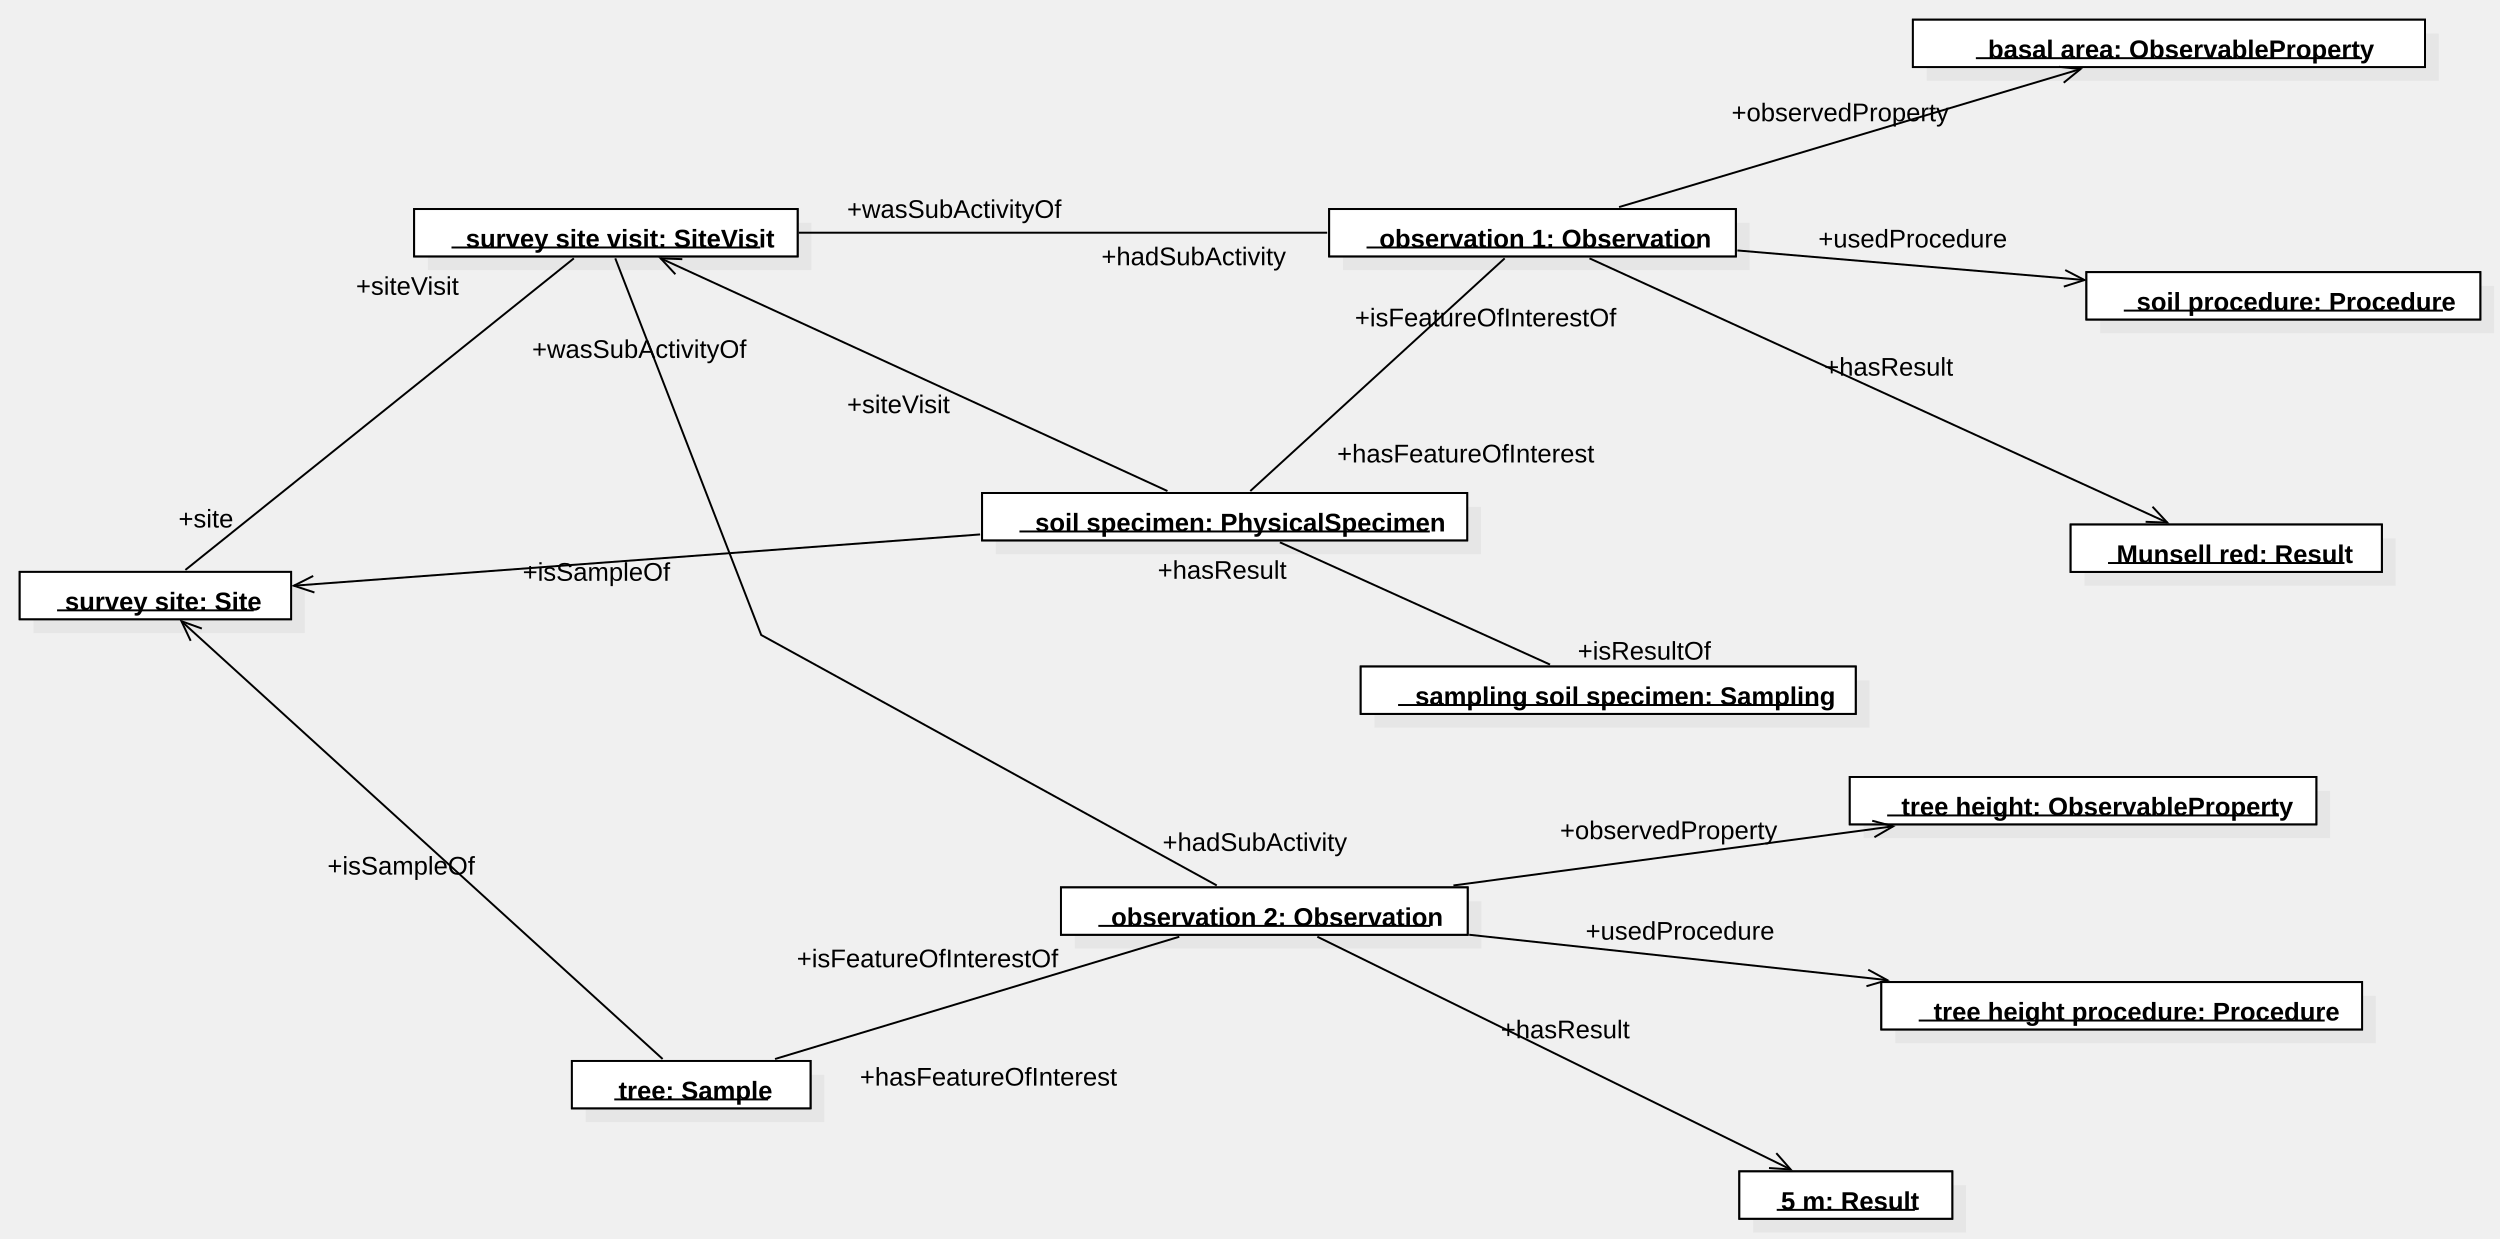
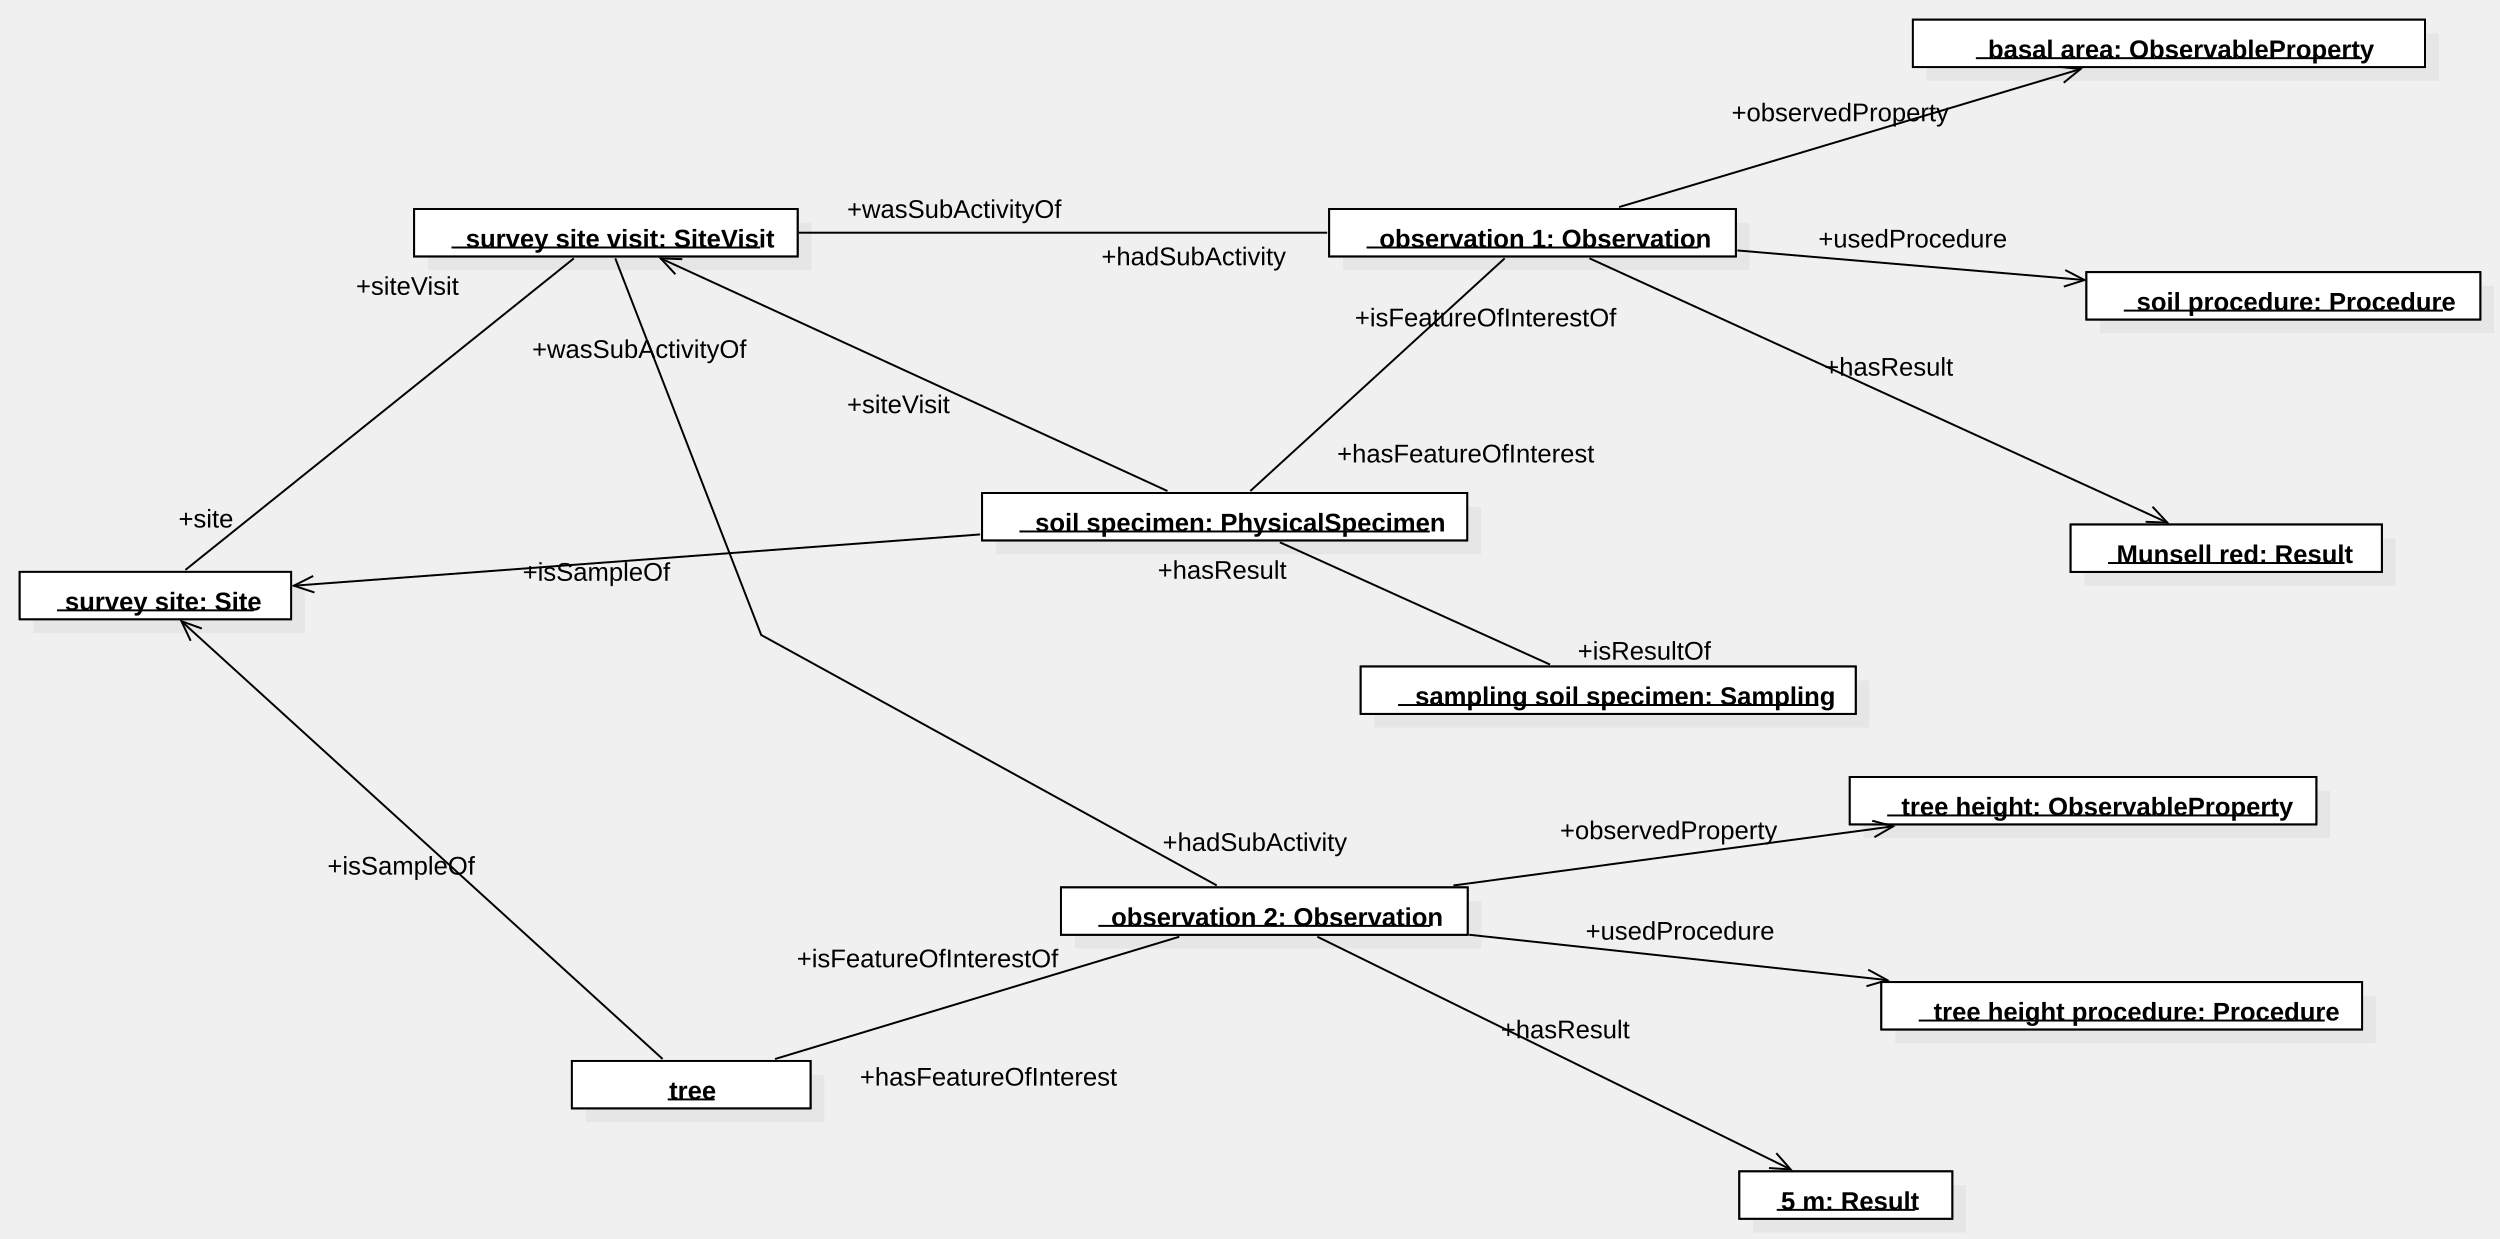
<svg xmlns="http://www.w3.org/2000/svg" height="628" version="1.1" width="1267.709">
  <defs />
  <g>
    <g transform="translate(-174,-70) scale(1,1)">
      <rect fill="#C0C0C0" height="24" opacity="0.2" stroke="none" width="137.604" x="191" y="367" />
    </g>
    <g transform="translate(-174,-70) scale(1,1)">
      <rect fill="#ffffff" height="24" stroke="none" width="137.604" x="184" y="360" />
    </g>
    <g transform="translate(-174,-70) scale(1,1)">
      <path d="M 184 360 L 321.604 360 L 321.604 384 L 184 384 L 184 360 Z Z" fill="none" stroke="#000000" stroke-miterlimit="10" />
    </g>
    <g transform="translate(-174,-70) scale(1,1)">
      <rect fill="#ffffff" height="24" stroke="none" width="137.604" x="184" y="360" />
    </g>
    <g transform="translate(-174,-70) scale(1,1)">
      <path d="M 184 360 L 321.604 360 L 321.604 384 L 184 384 L 184 360 Z Z" fill="none" stroke="#000000" stroke-miterlimit="10" />
    </g>
    <g transform="translate(-174,-70) scale(1,1)">
      <g>
        <path fill="none" stroke="none" />
        <text fill="#000000" font-family="Arial" font-size="13px" font-style="normal" font-weight="bold" stroke="none" text-decoration="none" x="206.924" y="379.5">survey site: Site</text>
        <path d="M 302.659 379.5 L 202.944 379.5" fill="none" stroke="#000000" stroke-miterlimit="10" />
      </g>
    </g>
    <g transform="translate(-174,-70) scale(1,1)">
      <rect fill="#C0C0C0" height="24" opacity="0.2" stroke="none" width="245.977" x="679" y="327" />
    </g>
    <g transform="translate(-174,-70) scale(1,1)">
      <rect fill="#ffffff" height="24" stroke="none" width="245.977" x="672" y="320" />
    </g>
    <g transform="translate(-174,-70) scale(1,1)">
      <path d="M 672 320 L 917.977 320 L 917.977 344 L 672 344 L 672 320 Z Z" fill="none" stroke="#000000" stroke-miterlimit="10" />
    </g>
    <g transform="translate(-174,-70) scale(1,1)">
      <rect fill="#ffffff" height="24" stroke="none" width="245.977" x="672" y="320" />
    </g>
    <g transform="translate(-174,-70) scale(1,1)">
      <path d="M 672 320 L 917.977 320 L 917.977 344 L 672 344 L 672 320 Z Z" fill="none" stroke="#000000" stroke-miterlimit="10" />
    </g>
    <g transform="translate(-174,-70) scale(1,1)">
      <g>
        <path fill="none" stroke="none" />
        <text fill="#000000" font-family="Arial" font-size="13px" font-style="normal" font-weight="bold" stroke="none" text-decoration="none" x="698.891" y="339.5">soil specimen: PhysicalSpecimen</text>
        <path d="M 899.033 339.5 L 690.944 339.5" fill="none" stroke="#000000" stroke-miterlimit="10" />
      </g>
    </g>
    <g transform="translate(-174,-70) scale(1,1)">
      <rect fill="#C0C0C0" height="24" opacity="0.2" stroke="none" width="120.992" x="471" y="615" />
    </g>
    <g transform="translate(-174,-70) scale(1,1)">
      <rect fill="#ffffff" height="24" stroke="none" width="120.992" x="464" y="608" />
    </g>
    <g transform="translate(-174,-70) scale(1,1)">
      <path d="M 464 608 L 584.992 608 L 584.992 632 L 464 632 L 464 608 Z Z" fill="none" stroke="#000000" stroke-miterlimit="10" />
    </g>
    <g transform="translate(-174,-70) scale(1,1)">
      <rect fill="#ffffff" height="24" stroke="none" width="120.992" x="464" y="608" />
    </g>
    <g transform="translate(-174,-70) scale(1,1)">
      <path d="M 464 608 L 584.992 608 L 584.992 632 L 464 632 L 464 608 Z Z" fill="none" stroke="#000000" stroke-miterlimit="10" />
    </g>
    <g transform="translate(-174,-70) scale(1,1)">
      <g>
        <path fill="none" stroke="none" />
-         <text fill="#000000" font-family="Arial" font-size="13px" font-style="normal" font-weight="bold" stroke="none" text-decoration="none" x="487.645" y="627.5">tree: Sample</text>
-         <path d="M 563.512 627.5 L 485.48 627.5" fill="none" stroke="#000000" stroke-miterlimit="10" />
+         <text fill="#000000" font-family="Arial" font-size="13px" font-style="normal" font-weight="bold" stroke="none" text-decoration="none" x="513.295" y="627.5">tree</text>
+         <path d="M 536.42 627.5 L 512.572 627.5" fill="none" stroke="#000000" stroke-miterlimit="10" />
      </g>
    </g>
    <g transform="translate(-174,-70) scale(1,1)">
      <rect fill="#C0C0C0" height="24" opacity="0.2" stroke="none" width="194.447" x="391" y="183" />
    </g>
    <g transform="translate(-174,-70) scale(1,1)">
      <rect fill="#ffffff" height="24" stroke="none" width="194.447" x="384" y="176" />
    </g>
    <g transform="translate(-174,-70) scale(1,1)">
      <path d="M 384 176 L 578.447 176 L 578.447 200 L 384 200 L 384 176 Z Z" fill="none" stroke="#000000" stroke-miterlimit="10" />
    </g>
    <g transform="translate(-174,-70) scale(1,1)">
      <rect fill="#ffffff" height="24" stroke="none" width="194.447" x="384" y="176" />
    </g>
    <g transform="translate(-174,-70) scale(1,1)">
      <path d="M 384 176 L 578.447 176 L 578.447 200 L 384 200 L 384 176 Z Z" fill="none" stroke="#000000" stroke-miterlimit="10" />
    </g>
    <g transform="translate(-174,-70) scale(1,1)">
      <g>
        <path fill="none" stroke="none" />
        <text fill="#000000" font-family="Arial" font-size="13px" font-style="normal" font-weight="bold" stroke="none" text-decoration="none" x="410.184" y="195.5">survey site visit: SiteVisit</text>
        <path d="M 559.503 195.5 L 402.944 195.5" fill="none" stroke="#000000" stroke-miterlimit="10" />
      </g>
    </g>
    <g transform="translate(-174,-70) scale(1,1)">
      <path d="M 268 359 L 465 201" fill="none" stroke="#000000" stroke-miterlimit="10" />
    </g>
    <g transform="translate(-174,-70) scale(1,1)">
      <g>
        <path fill="none" stroke="none" />
        <text fill="#000000" font-family="Arial" font-size="13px" font-style="normal" font-weight="normal" stroke="none" text-decoration="none" x="264.506" y="337.5">+site</text>
      </g>
    </g>
    <g transform="translate(-174,-70) scale(1,1)">
      <g>
        <path fill="none" stroke="none" />
        <text fill="#000000" font-family="Arial" font-size="13px" font-style="normal" font-weight="normal" stroke="none" text-decoration="none" x="354.506" y="219.5">+siteVisit</text>
      </g>
    </g>
    <g transform="translate(-174,-70) scale(1,1)">
      <rect fill="#C0C0C0" height="24" opacity="0.2" stroke="none" width="206.209" x="855" y="183" />
    </g>
    <g transform="translate(-174,-70) scale(1,1)">
      <rect fill="#ffffff" height="24" stroke="none" width="206.209" x="848" y="176" />
    </g>
    <g transform="translate(-174,-70) scale(1,1)">
      <path d="M 848 176 L 1054.209 176 L 1054.209 200 L 848 200 L 848 176 Z Z" fill="none" stroke="#000000" stroke-miterlimit="10" />
    </g>
    <g transform="translate(-174,-70) scale(1,1)">
      <rect fill="#ffffff" height="24" stroke="none" width="206.209" x="848" y="176" />
    </g>
    <g transform="translate(-174,-70) scale(1,1)">
      <path d="M 848 176 L 1054.209 176 L 1054.209 200 L 848 200 L 848 176 Z Z" fill="none" stroke="#000000" stroke-miterlimit="10" />
    </g>
    <g transform="translate(-174,-70) scale(1,1)">
      <g>
        <path fill="none" stroke="none" />
        <text fill="#000000" font-family="Arial" font-size="13px" font-style="normal" font-weight="bold" stroke="none" text-decoration="none" x="873.422" y="195.5">observation 1: Observation</text>
        <path d="M 1035.265 195.5 L 866.944 195.5" fill="none" stroke="#000000" stroke-miterlimit="10" />
      </g>
    </g>
    <g transform="translate(-174,-70) scale(1,1)">
      <path d="M 937 201 L 808 319" fill="none" stroke="#000000" stroke-miterlimit="10" />
    </g>
    <g transform="translate(-174,-70) scale(1,1)">
      <g>
        <path fill="none" stroke="none" />
        <text fill="#000000" font-family="Arial" font-size="13px" font-style="normal" font-weight="normal" stroke="none" text-decoration="none" x="861.036" y="235.5">+isFeatureOfInterestOf</text>
      </g>
    </g>
    <g transform="translate(-174,-70) scale(1,1)">
      <g>
        <path fill="none" stroke="none" />
        <text fill="#000000" font-family="Arial" font-size="13px" font-style="normal" font-weight="normal" stroke="none" text-decoration="none" x="852.036" y="304.5">+hasFeatureOfInterest</text>
      </g>
    </g>
    <g transform="translate(-174,-70) scale(1,1)">
      <rect fill="#C0C0C0" height="24" opacity="0.2" stroke="none" width="259.675" x="1151" y="87" />
    </g>
    <g transform="translate(-174,-70) scale(1,1)">
      <rect fill="#ffffff" height="24" stroke="none" width="259.675" x="1144" y="80" />
    </g>
    <g transform="translate(-174,-70) scale(1,1)">
      <path d="M 1144 80 L 1403.675 80 L 1403.675 104 L 1144 104 L 1144 80 Z Z" fill="none" stroke="#000000" stroke-miterlimit="10" />
    </g>
    <g transform="translate(-174,-70) scale(1,1)">
      <rect fill="#ffffff" height="24" stroke="none" width="259.675" x="1144" y="80" />
    </g>
    <g transform="translate(-174,-70) scale(1,1)">
      <path d="M 1144 80 L 1403.675 80 L 1403.675 104 L 1144 104 L 1144 80 Z Z" fill="none" stroke="#000000" stroke-miterlimit="10" />
    </g>
    <g transform="translate(-174,-70) scale(1,1)">
      <g>
        <path fill="none" stroke="none" />
        <text fill="#000000" font-family="Arial" font-size="13px" font-style="normal" font-weight="bold" stroke="none" text-decoration="none" x="1182.066" y="99.5">basal area: ObservableProperty</text>
        <path d="M 1371.747 99.5 L 1175.928 99.5" fill="none" stroke="#000000" stroke-miterlimit="10" />
      </g>
    </g>
    <g transform="translate(-174,-70) scale(1,1)">
      <path d="M 995 175 L 1229 105" fill="none" stroke="#000000" stroke-miterlimit="10" />
    </g>
    <g transform="translate(-174,-70) scale(1,1)">
      <path d="M 1220.47 111.946 L 1229 105 L 1218.057 103.88" fill="none" stroke="#000000" stroke-miterlimit="10" />
    </g>
    <g transform="translate(-174,-70) scale(1,1)">
      <g>
        <path fill="none" stroke="none" />
        <text fill="#000000" font-family="Arial" font-size="13px" font-style="normal" font-weight="normal" stroke="none" text-decoration="none" x="1052.036" y="131.5">+observedProperty</text>
      </g>
    </g>
    <g transform="translate(-174,-70) scale(1,1)">
      <rect fill="#C0C0C0" height="24" opacity="0.2" stroke="none" width="199.709" x="1239" y="215" />
    </g>
    <g transform="translate(-174,-70) scale(1,1)">
      <rect fill="#ffffff" height="24" stroke="none" width="199.709" x="1232" y="208" />
    </g>
    <g transform="translate(-174,-70) scale(1,1)">
      <path d="M 1232 208 L 1431.709 208 L 1431.709 232 L 1232 232 L 1232 208 Z Z" fill="none" stroke="#000000" stroke-miterlimit="10" />
    </g>
    <g transform="translate(-174,-70) scale(1,1)">
      <rect fill="#ffffff" height="24" stroke="none" width="199.709" x="1232" y="208" />
    </g>
    <g transform="translate(-174,-70) scale(1,1)">
      <path d="M 1232 208 L 1431.709 208 L 1431.709 232 L 1232 232 L 1232 208 Z Z" fill="none" stroke="#000000" stroke-miterlimit="10" />
    </g>
    <g transform="translate(-174,-70) scale(1,1)">
      <g>
        <path fill="none" stroke="none" />
        <text fill="#000000" font-family="Arial" font-size="13px" font-style="normal" font-weight="bold" stroke="none" text-decoration="none" x="1257.425" y="227.5">soil procedure: Procedure</text>
        <path d="M 1412.765 227.5 L 1250.944 227.5" fill="none" stroke="#000000" stroke-miterlimit="10" />
      </g>
    </g>
    <g transform="translate(-174,-70) scale(1,1)">
      <path d="M 1055 197 L 1231 212" fill="none" stroke="#000000" stroke-miterlimit="10" />
    </g>
    <g transform="translate(-174,-70) scale(1,1)">
      <path d="M 1220.517 215.331 L 1231 212 L 1221.232 206.943" fill="none" stroke="#000000" stroke-miterlimit="10" />
    </g>
    <g transform="translate(-174,-70) scale(1,1)">
      <g>
        <path fill="none" stroke="none" />
        <text fill="#000000" font-family="Arial" font-size="13px" font-style="normal" font-weight="normal" stroke="none" text-decoration="none" x="1096.036" y="195.5">+usedProcedure</text>
      </g>
    </g>
    <g transform="translate(-174,-70) scale(1,1)">
      <rect fill="#C0C0C0" height="24" opacity="0.2" stroke="none" width="157.795" x="1231" y="343" />
    </g>
    <g transform="translate(-174,-70) scale(1,1)">
      <rect fill="#ffffff" height="24" stroke="none" width="157.795" x="1224" y="336" />
    </g>
    <g transform="translate(-174,-70) scale(1,1)">
      <path d="M 1224 336 L 1381.795 336 L 1381.795 360 L 1224 360 L 1224 336 Z Z" fill="none" stroke="#000000" stroke-miterlimit="10" />
    </g>
    <g transform="translate(-174,-70) scale(1,1)">
      <rect fill="#ffffff" height="24" stroke="none" width="157.795" x="1224" y="336" />
    </g>
    <g transform="translate(-174,-70) scale(1,1)">
      <path d="M 1224 336 L 1381.795 336 L 1381.795 360 L 1224 360 L 1224 336 Z Z" fill="none" stroke="#000000" stroke-miterlimit="10" />
    </g>
    <g transform="translate(-174,-70) scale(1,1)">
      <g>
        <path fill="none" stroke="none" />
        <text fill="#000000" font-family="Arial" font-size="13px" font-style="normal" font-weight="bold" stroke="none" text-decoration="none" x="1247.264" y="355.5">Munsell red: Result</text>
        <path d="M 1362.851 355.5 L 1242.944 355.5" fill="none" stroke="#000000" stroke-miterlimit="10" />
      </g>
    </g>
    <g transform="translate(-174,-70) scale(1,1)">
      <path d="M 980 201 L 1273 335" fill="none" stroke="#000000" stroke-miterlimit="10" />
    </g>
    <g transform="translate(-174,-70) scale(1,1)">
      <path d="M 1262.007 334.601 L 1273 335 L 1265.509 326.945" fill="none" stroke="#000000" stroke-miterlimit="10" />
    </g>
    <g transform="translate(-174,-70) scale(1,1)">
      <g>
        <path fill="none" stroke="none" />
        <text fill="#000000" font-family="Arial" font-size="13px" font-style="normal" font-weight="normal" stroke="none" text-decoration="none" x="1099.036" y="260.5">+hasResult</text>
      </g>
    </g>
    <g transform="translate(-174,-70) scale(1,1)">
      <path d="M 510 607 L 266 385" fill="none" stroke="#000000" stroke-miterlimit="10" />
    </g>
    <g transform="translate(-174,-70) scale(1,1)">
      <path d="M 276.35 388.726 L 266 385 L 270.684 394.953" fill="none" stroke="#000000" stroke-miterlimit="10" />
    </g>
    <g transform="translate(-174,-70) scale(1,1)">
      <g>
        <path fill="none" stroke="none" />
        <text fill="#000000" font-family="Arial" font-size="13px" font-style="normal" font-weight="normal" stroke="none" text-decoration="none" x="340.036" y="513.5">+isSampleOf</text>
      </g>
    </g>
    <g transform="translate(-174,-70) scale(1,1)">
      <rect fill="#C0C0C0" height="24" opacity="0.2" stroke="none" width="206.209" x="719" y="527" />
    </g>
    <g transform="translate(-174,-70) scale(1,1)">
      <rect fill="#ffffff" height="24" stroke="none" width="206.209" x="712" y="520" />
    </g>
    <g transform="translate(-174,-70) scale(1,1)">
      <path d="M 712 520 L 918.209 520 L 918.209 544 L 712 544 L 712 520 Z Z" fill="none" stroke="#000000" stroke-miterlimit="10" />
    </g>
    <g transform="translate(-174,-70) scale(1,1)">
      <rect fill="#ffffff" height="24" stroke="none" width="206.209" x="712" y="520" />
    </g>
    <g transform="translate(-174,-70) scale(1,1)">
      <path d="M 712 520 L 918.209 520 L 918.209 544 L 712 544 L 712 520 Z Z" fill="none" stroke="#000000" stroke-miterlimit="10" />
    </g>
    <g transform="translate(-174,-70) scale(1,1)">
      <g>
        <path fill="none" stroke="none" />
        <text fill="#000000" font-family="Arial" font-size="13px" font-style="normal" font-weight="bold" stroke="none" text-decoration="none" x="737.422" y="539.5">observation 2: Observation</text>
        <path d="M 899.265 539.5 L 730.944 539.5" fill="none" stroke="#000000" stroke-miterlimit="10" />
      </g>
    </g>
    <g transform="translate(-174,-70) scale(1,1)">
      <path d="M 766 319 L 509 201" fill="none" stroke="#000000" stroke-miterlimit="10" />
    </g>
    <g transform="translate(-174,-70) scale(1,1)">
      <path d="M 519.992 201.415 L 509 201 L 516.479 209.066" fill="none" stroke="#000000" stroke-miterlimit="10" />
    </g>
    <g transform="translate(-174,-70) scale(1,1)">
      <g>
        <path fill="none" stroke="none" />
        <text fill="#000000" font-family="Arial" font-size="13px" font-style="normal" font-weight="normal" stroke="none" text-decoration="none" x="603.506" y="279.5">+siteVisit</text>
      </g>
    </g>
    <g transform="translate(-174,-70) scale(1,1)">
      <path d="M 579 188 L 847 188" fill="none" stroke="#000000" stroke-miterlimit="10" />
    </g>
    <g transform="translate(-174,-70) scale(1,1)">
      <g>
        <path fill="none" stroke="none" />
        <text fill="#000000" font-family="Arial" font-size="13px" font-style="normal" font-weight="normal" stroke="none" text-decoration="none" x="603.506" y="180.5">+wasSubActivityOf</text>
      </g>
    </g>
    <g transform="translate(-174,-70) scale(1,1)">
      <g>
        <path fill="none" stroke="none" />
        <text fill="#000000" font-family="Arial" font-size="13px" font-style="normal" font-weight="normal" stroke="none" text-decoration="none" x="732.506" y="204.5">+hadSubActivity</text>
      </g>
    </g>
    <g transform="translate(-174,-70) scale(1,1)">
      <path d="M 486 201 L 560 392 L 791 519" fill="none" stroke="#000000" stroke-miterlimit="10" />
    </g>
    <g transform="translate(-174,-70) scale(1,1)">
      <g>
        <path fill="none" stroke="none" />
        <text fill="#000000" font-family="Arial" font-size="13px" font-style="normal" font-weight="normal" stroke="none" text-decoration="none" x="443.785" y="251.5">+wasSubActivityOf</text>
      </g>
    </g>
    <g transform="translate(-174,-70) scale(1,1)">
      <g>
        <path fill="none" stroke="none" />
        <text fill="#000000" font-family="Arial" font-size="13px" font-style="normal" font-weight="normal" stroke="none" text-decoration="none" x="763.506" y="501.5">+hadSubActivity</text>
      </g>
    </g>
    <g transform="translate(-174,-70) scale(1,1)">
      <path d="M 772 545 L 567 607" fill="none" stroke="#000000" stroke-miterlimit="10" />
    </g>
    <g transform="translate(-174,-70) scale(1,1)">
      <g>
        <path fill="none" stroke="none" />
        <text fill="#000000" font-family="Arial" font-size="13px" font-style="normal" font-weight="normal" stroke="none" text-decoration="none" x="578.036" y="560.5">+isFeatureOfInterestOf</text>
      </g>
    </g>
    <g transform="translate(-174,-70) scale(1,1)">
      <g>
        <path fill="none" stroke="none" />
        <text fill="#000000" font-family="Arial" font-size="13px" font-style="normal" font-weight="normal" stroke="none" text-decoration="none" x="610.036" y="620.5">+hasFeatureOfInterest</text>
      </g>
    </g>
    <g transform="translate(-174,-70) scale(1,1)">
      <rect fill="#C0C0C0" height="24" opacity="0.2" stroke="none" width="236.557" x="1119" y="471" />
    </g>
    <g transform="translate(-174,-70) scale(1,1)">
      <rect fill="#ffffff" height="24" stroke="none" width="236.557" x="1112" y="464" />
    </g>
    <g transform="translate(-174,-70) scale(1,1)">
      <path d="M 1112 464 L 1348.557 464 L 1348.557 488 L 1112 488 L 1112 464 Z Z" fill="none" stroke="#000000" stroke-miterlimit="10" />
    </g>
    <g transform="translate(-174,-70) scale(1,1)">
      <rect fill="#ffffff" height="24" stroke="none" width="236.557" x="1112" y="464" />
    </g>
    <g transform="translate(-174,-70) scale(1,1)">
      <path d="M 1112 464 L 1348.557 464 L 1348.557 488 L 1112 488 L 1112 464 Z Z" fill="none" stroke="#000000" stroke-miterlimit="10" />
    </g>
    <g transform="translate(-174,-70) scale(1,1)">
      <g>
        <path fill="none" stroke="none" />
        <text fill="#000000" font-family="Arial" font-size="13px" font-style="normal" font-weight="bold" stroke="none" text-decoration="none" x="1138.146" y="483.5">tree height: ObservableProperty</text>
        <path d="M 1329.613 483.5 L 1130.944 483.5" fill="none" stroke="#000000" stroke-miterlimit="10" />
      </g>
    </g>
    <g transform="translate(-174,-70) scale(1,1)">
      <path d="M 911 519 L 1134 489" fill="none" stroke="#000000" stroke-miterlimit="10" />
    </g>
    <g transform="translate(-174,-70) scale(1,1)">
      <path d="M 1124.489 494.527 L 1134 489 L 1123.367 486.183" fill="none" stroke="#000000" stroke-miterlimit="10" />
    </g>
    <g transform="translate(-174,-70) scale(1,1)">
      <g>
        <path fill="none" stroke="none" />
        <text fill="#000000" font-family="Arial" font-size="13px" font-style="normal" font-weight="normal" stroke="none" text-decoration="none" x="965.036" y="495.5">+observedProperty</text>
      </g>
    </g>
    <g transform="translate(-174,-70) scale(1,1)">
      <rect fill="#C0C0C0" height="24" opacity="0.2" stroke="none" width="243.768" x="1135" y="575" />
    </g>
    <g transform="translate(-174,-70) scale(1,1)">
      <rect fill="#ffffff" height="24" stroke="none" width="243.768" x="1128" y="568" />
    </g>
    <g transform="translate(-174,-70) scale(1,1)">
      <path d="M 1128 568 L 1371.768 568 L 1371.768 592 L 1128 592 L 1128 568 Z Z" fill="none" stroke="#000000" stroke-miterlimit="10" />
    </g>
    <g transform="translate(-174,-70) scale(1,1)">
      <rect fill="#ffffff" height="24" stroke="none" width="243.768" x="1128" y="568" />
    </g>
    <g transform="translate(-174,-70) scale(1,1)">
      <path d="M 1128 568 L 1371.768 568 L 1371.768 592 L 1128 592 L 1128 568 Z Z" fill="none" stroke="#000000" stroke-miterlimit="10" />
    </g>
    <g transform="translate(-174,-70) scale(1,1)">
      <g>
        <path fill="none" stroke="none" />
        <text fill="#000000" font-family="Arial" font-size="13px" font-style="normal" font-weight="bold" stroke="none" text-decoration="none" x="1154.491" y="587.5">tree height procedure: Procedure</text>
        <path d="M 1352.824 587.5 L 1146.944 587.5" fill="none" stroke="#000000" stroke-miterlimit="10" />
      </g>
    </g>
    <g transform="translate(-174,-70) scale(1,1)">
      <path d="M 919 544 L 1131 567" fill="none" stroke="#000000" stroke-miterlimit="10" />
    </g>
    <g transform="translate(-174,-70) scale(1,1)">
      <path d="M 1120.443 570.089 L 1131 567 L 1121.351 561.719" fill="none" stroke="#000000" stroke-miterlimit="10" />
    </g>
    <g transform="translate(-174,-70) scale(1,1)">
      <g>
        <path fill="none" stroke="none" />
        <text fill="#000000" font-family="Arial" font-size="13px" font-style="normal" font-weight="normal" stroke="none" text-decoration="none" x="978.036" y="546.5">+usedProcedure</text>
      </g>
    </g>
    <g transform="translate(-174,-70) scale(1,1)">
      <rect fill="#C0C0C0" height="24" opacity="0.2" stroke="none" width="107.96" x="1063" y="671" />
    </g>
    <g transform="translate(-174,-70) scale(1,1)">
      <rect fill="#ffffff" height="24" stroke="none" width="107.96" x="1056" y="664" />
    </g>
    <g transform="translate(-174,-70) scale(1,1)">
      <path d="M 1056 664 L 1163.96 664 L 1163.96 688 L 1056 688 L 1056 664 Z Z" fill="none" stroke="#000000" stroke-miterlimit="10" />
    </g>
    <g transform="translate(-174,-70) scale(1,1)">
      <rect fill="#ffffff" height="24" stroke="none" width="107.96" x="1056" y="664" />
    </g>
    <g transform="translate(-174,-70) scale(1,1)">
      <path d="M 1056 664 L 1163.96 664 L 1163.96 688 L 1056 688 L 1056 664 Z Z" fill="none" stroke="#000000" stroke-miterlimit="10" />
    </g>
    <g transform="translate(-174,-70) scale(1,1)">
      <g>
        <path fill="none" stroke="none" />
        <text fill="#000000" font-family="Arial" font-size="13px" font-style="normal" font-weight="bold" stroke="none" text-decoration="none" x="1077.109" y="683.5">5 m: Result</text>
        <path d="M 1145.016 683.5 L 1074.944 683.5" fill="none" stroke="#000000" stroke-miterlimit="10" />
      </g>
    </g>
    <g transform="translate(-174,-70) scale(1,1)">
      <path d="M 842 545 L 1082 663" fill="none" stroke="#000000" stroke-miterlimit="10" />
    </g>
    <g transform="translate(-174,-70) scale(1,1)">
      <path d="M 1071.023 662.294 L 1082 663 L 1074.737 654.738" fill="none" stroke="#000000" stroke-miterlimit="10" />
    </g>
    <g transform="translate(-174,-70) scale(1,1)">
      <g>
        <path fill="none" stroke="none" />
        <text fill="#000000" font-family="Arial" font-size="13px" font-style="normal" font-weight="normal" stroke="none" text-decoration="none" x="935.036" y="596.5">+hasResult</text>
      </g>
    </g>
    <g transform="translate(-174,-70) scale(1,1)">
      <rect fill="#C0C0C0" height="24" opacity="0.2" stroke="none" width="250.992" x="871" y="415" />
    </g>
    <g transform="translate(-174,-70) scale(1,1)">
      <rect fill="#ffffff" height="24" stroke="none" width="250.992" x="864" y="408" />
    </g>
    <g transform="translate(-174,-70) scale(1,1)">
      <path d="M 864 408 L 1114.992 408 L 1114.992 432 L 864 432 L 864 408 Z Z" fill="none" stroke="#000000" stroke-miterlimit="10" />
    </g>
    <g transform="translate(-174,-70) scale(1,1)">
      <rect fill="#ffffff" height="24" stroke="none" width="250.992" x="864" y="408" />
    </g>
    <g transform="translate(-174,-70) scale(1,1)">
      <path d="M 864 408 L 1114.992 408 L 1114.992 432 L 864 432 L 864 408 Z Z" fill="none" stroke="#000000" stroke-miterlimit="10" />
    </g>
    <g transform="translate(-174,-70) scale(1,1)">
      <g>
        <path fill="none" stroke="none" />
        <text fill="#000000" font-family="Arial" font-size="13px" font-style="normal" font-weight="bold" stroke="none" text-decoration="none" x="891.59" y="427.5">sampling soil specimen: Sampling</text>
        <path d="M 1096.048 427.5 L 882.944 427.5" fill="none" stroke="#000000" stroke-miterlimit="10" />
      </g>
    </g>
    <g transform="translate(-174,-70) scale(1,1)">
      <path d="M 960 407 L 823 345" fill="none" stroke="#000000" stroke-miterlimit="10" />
    </g>
    <g transform="translate(-174,-70) scale(1,1)">
      <g>
        <path fill="none" stroke="none" />
        <text fill="#000000" font-family="Arial" font-size="13px" font-style="normal" font-weight="normal" stroke="none" text-decoration="none" x="974.036" y="404.5">+isResultOf</text>
      </g>
    </g>
    <g transform="translate(-174,-70) scale(1,1)">
      <g>
        <path fill="none" stroke="none" />
        <text fill="#000000" font-family="Arial" font-size="13px" font-style="normal" font-weight="normal" stroke="none" text-decoration="none" x="761.036" y="363.5">+hasResult</text>
      </g>
    </g>
    <g transform="translate(-174,-70) scale(1,1)">
      <path d="M 671 341 L 323 367" fill="none" stroke="#000000" stroke-miterlimit="10" />
    </g>
    <g transform="translate(-174,-70) scale(1,1)">
      <path d="M 332.821 362.045 L 323 367 L 333.448 370.441" fill="none" stroke="#000000" stroke-miterlimit="10" />
    </g>
    <g transform="translate(-174,-70) scale(1,1)">
      <g>
        <path fill="none" stroke="none" />
        <text fill="#000000" font-family="Arial" font-size="13px" font-style="normal" font-weight="normal" stroke="none" text-decoration="none" x="439.036" y="364.5">+isSampleOf</text>
      </g>
    </g>
  </g>
</svg>
